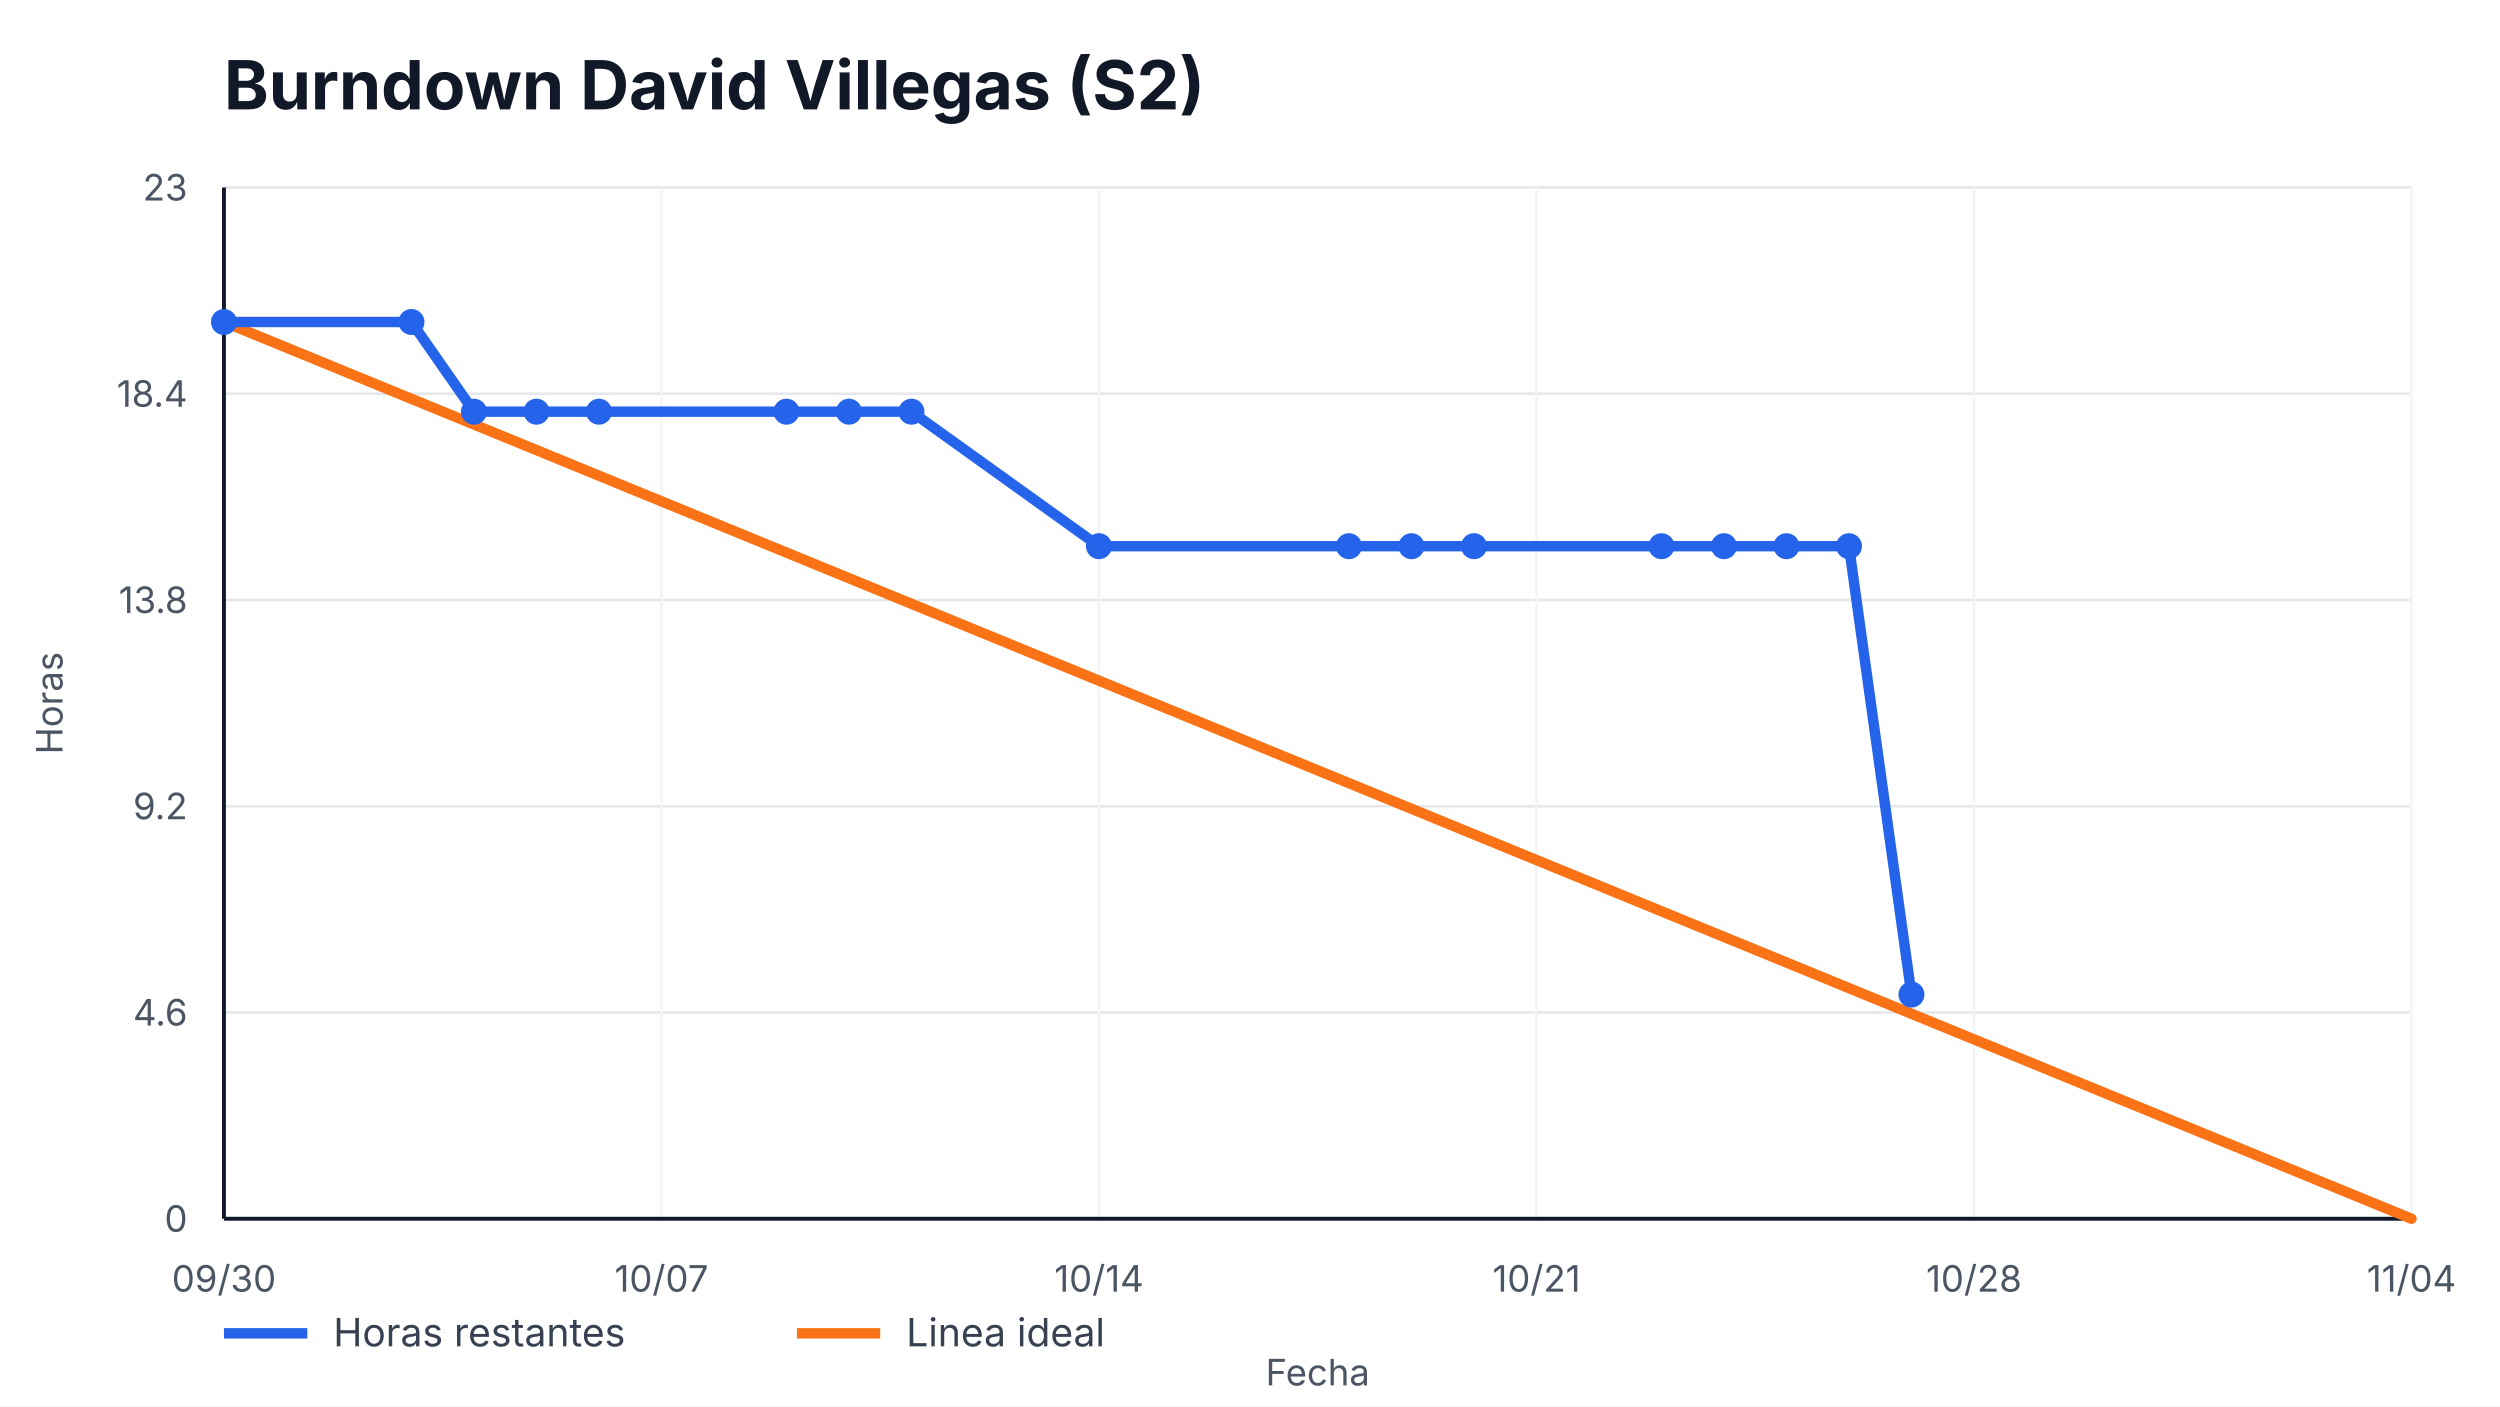
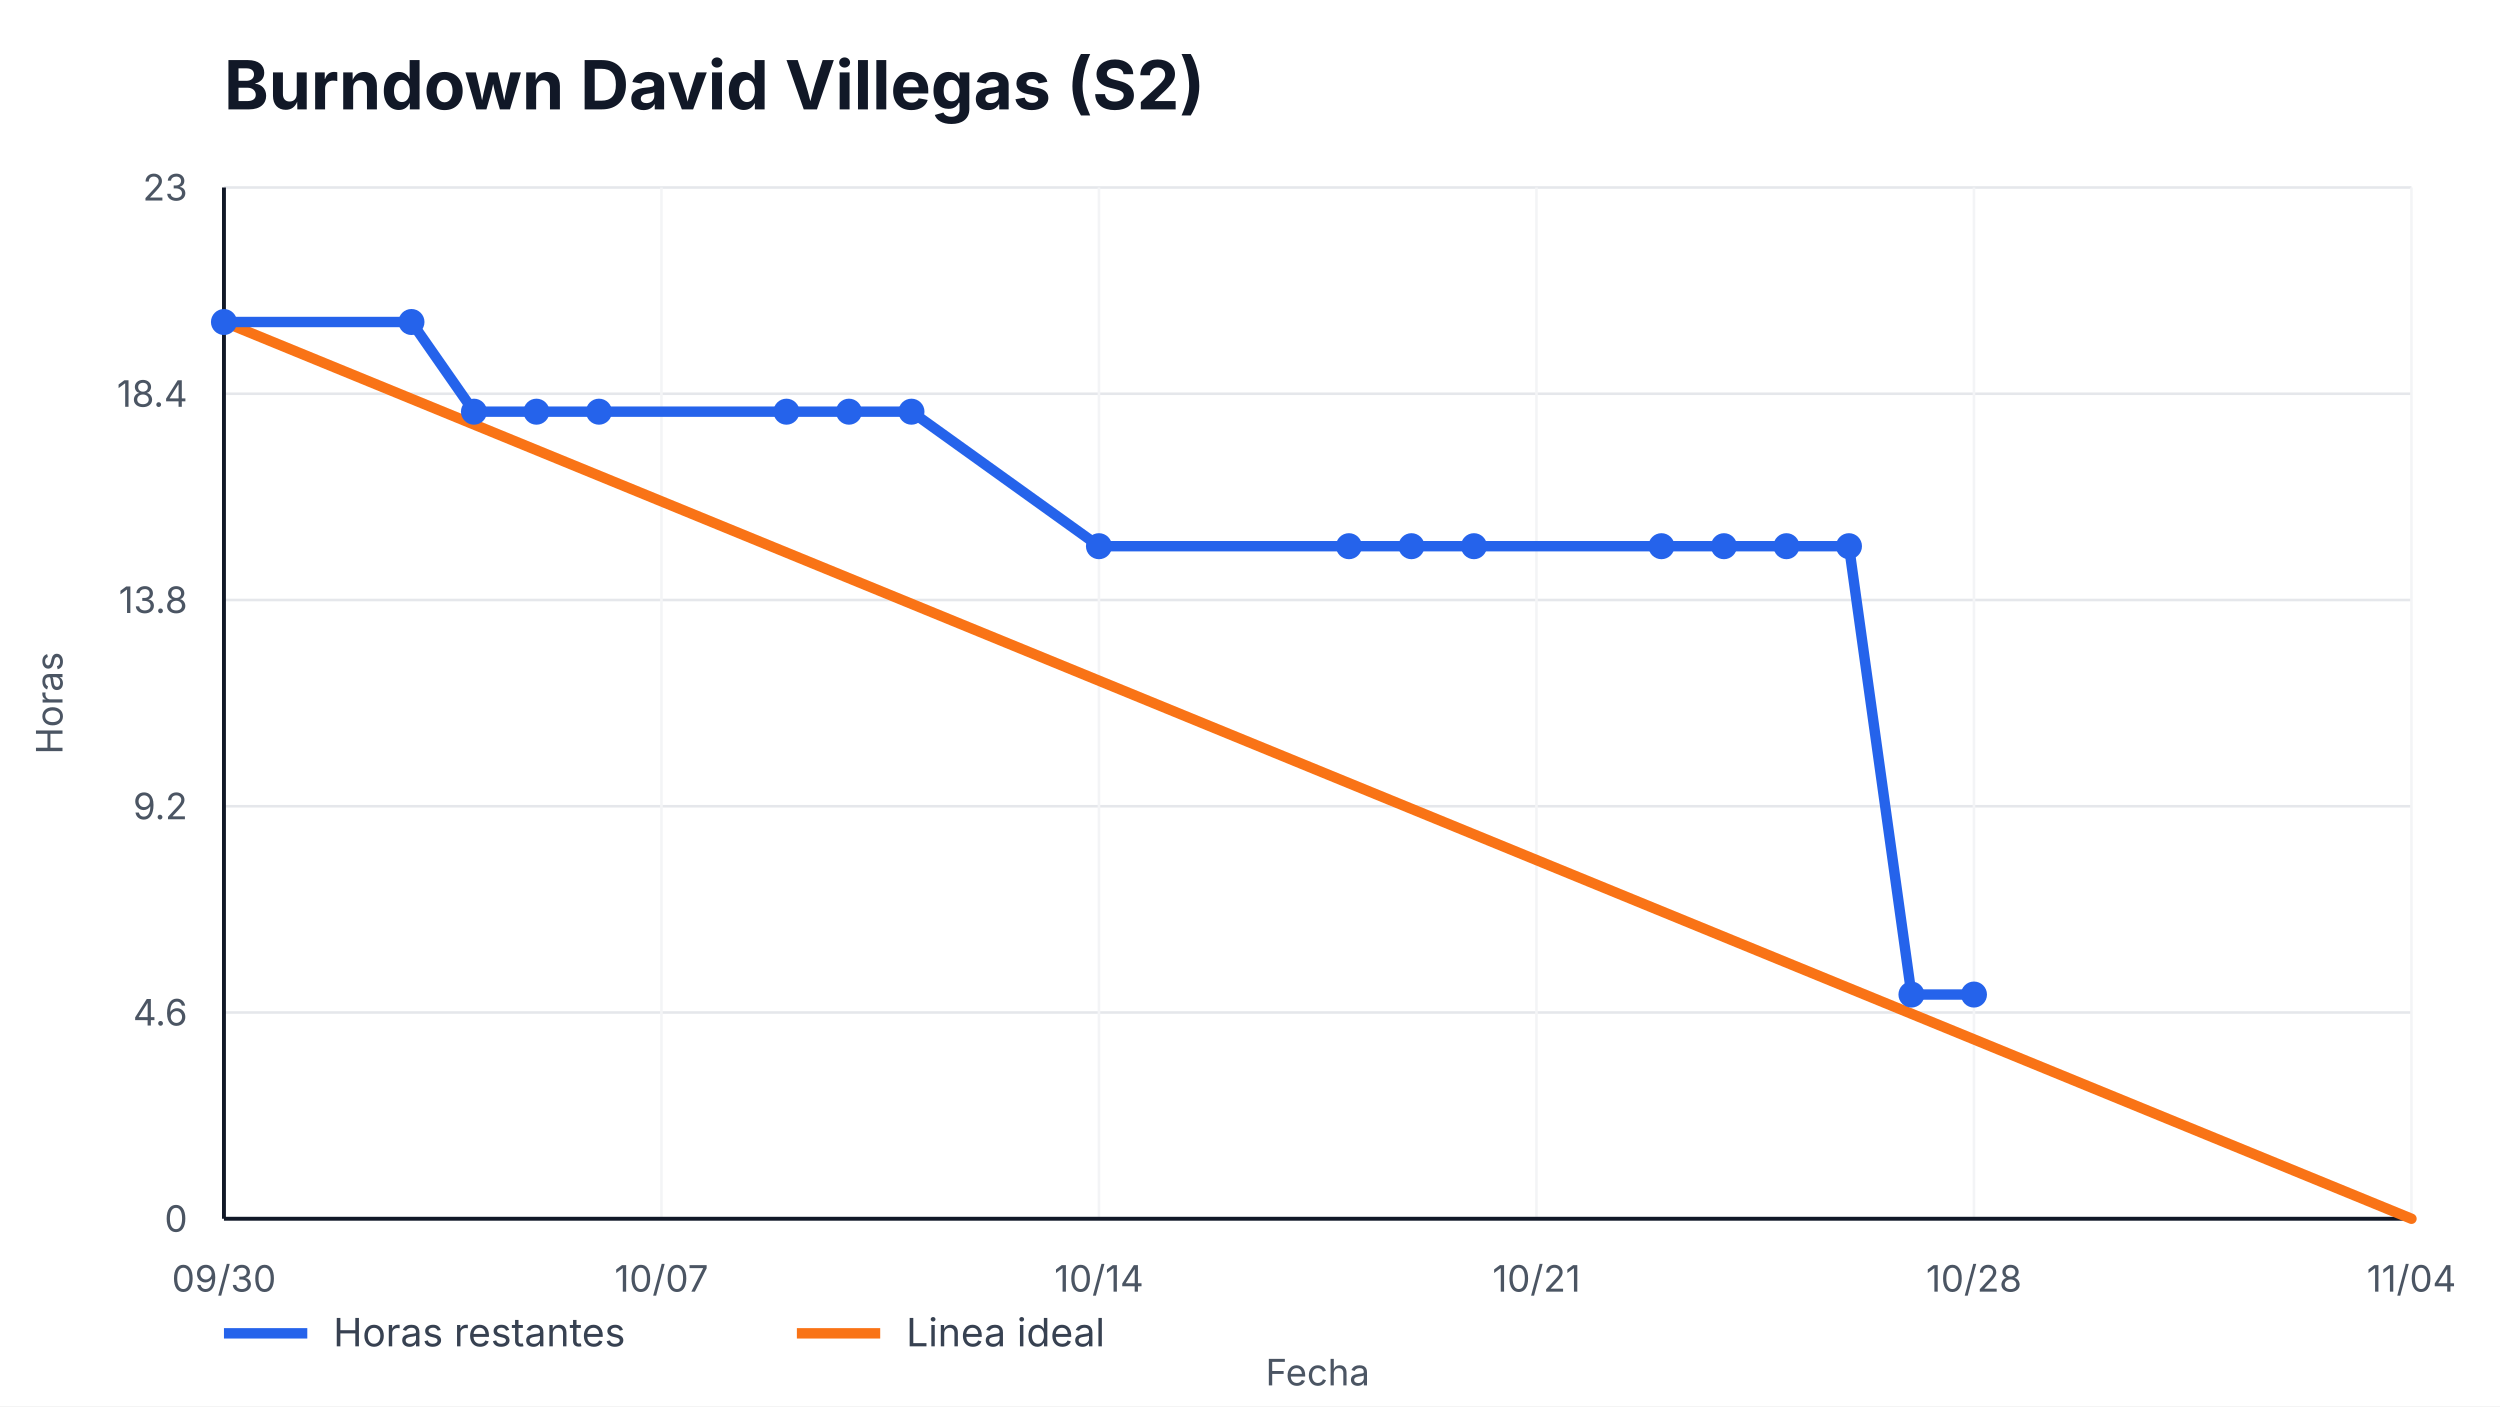
<svg xmlns="http://www.w3.org/2000/svg" width="960" height="540" viewBox="0 0 960 540" role="img" aria-label="Burndown David Villegas (S2)">
  <style>
    text { font-family: -apple-system, BlinkMacSystemFont, "Segoe UI", sans-serif; fill: #111827; }
    .title { font-size: 26px; font-weight: 700; }
    .axis { font-size: 14px; fill: #4b5563; }
    .legend { font-size: 15px; fill: #374151; }
    .overrun { font-size: 14px; font-weight: 700; fill: #b91c1c; }
  </style>
  <rect width="100%" height="100%" fill="#ffffff" />
  <text x="86" y="42" class="title">Burndown David Villegas (S2)</text>
  <g>
    <line x1="86" y1="468.00" x2="926" y2="468.00" stroke="#e5e7eb" />
    <line x1="86" y1="388.80" x2="926" y2="388.80" stroke="#e5e7eb" />
    <line x1="86" y1="309.60" x2="926" y2="309.60" stroke="#e5e7eb" />
    <line x1="86" y1="230.40" x2="926" y2="230.40" stroke="#e5e7eb" />
    <line x1="86" y1="151.20" x2="926" y2="151.20" stroke="#e5e7eb" />
    <line x1="86" y1="72.00" x2="926" y2="72.00" stroke="#e5e7eb" />
  </g>
  <g>
    <line x1="86.00" y1="72" x2="86.00" y2="468" stroke="#f3f4f6" />
    <text x="86.00" y="496" text-anchor="middle" class="axis">09/30</text>
    <line x1="254.00" y1="72" x2="254.00" y2="468" stroke="#f3f4f6" />
    <text x="254.00" y="496" text-anchor="middle" class="axis">10/07</text>
    <line x1="422.00" y1="72" x2="422.00" y2="468" stroke="#f3f4f6" />
    <text x="422.00" y="496" text-anchor="middle" class="axis">10/14</text>
    <line x1="590.00" y1="72" x2="590.00" y2="468" stroke="#f3f4f6" />
    <text x="590.00" y="496" text-anchor="middle" class="axis">10/21</text>
    <line x1="758.00" y1="72" x2="758.00" y2="468" stroke="#f3f4f6" />
    <text x="758.00" y="496" text-anchor="middle" class="axis">10/28</text>
    <line x1="926.00" y1="72" x2="926.00" y2="468" stroke="#f3f4f6" />
    <text x="926.00" y="496" text-anchor="middle" class="axis">11/04</text>
  </g>
  <line x1="86" y1="468" x2="926" y2="468" stroke="#111827" stroke-width="1.5" />
  <line x1="86" y1="72" x2="86" y2="468" stroke="#111827" stroke-width="1.5" />
  <g>
    <text x="72" y="473.00" text-anchor="end" class="axis">0</text>
    <text x="72" y="393.80" text-anchor="end" class="axis">4.6</text>
    <text x="72" y="314.60" text-anchor="end" class="axis">9.2</text>
    <text x="72" y="235.40" text-anchor="end" class="axis">13.8</text>
    <text x="72" y="156.20" text-anchor="end" class="axis">18.4</text>
    <text x="72" y="77.00" text-anchor="end" class="axis">23</text>
  </g>
  <polyline points="86.00,123.65 926.00,468.00" fill="none" stroke="#f97316" stroke-width="4" stroke-linecap="round" />
-   <polyline points="86.00,123.65 158.00,123.65 182.00,158.09 206.00,158.09 230.00,158.09 302.00,158.09 326.00,158.09 350.00,158.09 422.00,209.74 518.00,209.74 542.00,209.74 566.00,209.74 638.00,209.74 662.00,209.74 686.00,209.74 710.00,209.74 734.00,381.91" fill="none" stroke="#2563eb" stroke-width="4" stroke-linecap="round" stroke-linejoin="round" />
+   <polyline points="86.00,123.65 158.00,123.65 182.00,158.09 206.00,158.09 230.00,158.09 302.00,158.09 326.00,158.09 350.00,158.09 422.00,209.74 518.00,209.74 542.00,209.74 566.00,209.74 638.00,209.74 662.00,209.74 686.00,209.74 710.00,209.74 734.00,381.91 758.00,381.91" fill="none" stroke="#2563eb" stroke-width="4" stroke-linecap="round" stroke-linejoin="round" />
  <g>
    <circle cx="86.00" cy="123.65" r="5" fill="#2563eb" />
    <circle cx="158.00" cy="123.65" r="5" fill="#2563eb" />
    <circle cx="182.00" cy="158.09" r="5" fill="#2563eb" />
    <circle cx="206.00" cy="158.09" r="5" fill="#2563eb" />
    <circle cx="230.00" cy="158.09" r="5" fill="#2563eb" />
    <circle cx="302.00" cy="158.09" r="5" fill="#2563eb" />
    <circle cx="326.00" cy="158.09" r="5" fill="#2563eb" />
    <circle cx="350.00" cy="158.09" r="5" fill="#2563eb" />
    <circle cx="422.00" cy="209.74" r="5" fill="#2563eb" />
    <circle cx="518.00" cy="209.74" r="5" fill="#2563eb" />
    <circle cx="542.00" cy="209.74" r="5" fill="#2563eb" />
    <circle cx="566.00" cy="209.74" r="5" fill="#2563eb" />
    <circle cx="638.00" cy="209.74" r="5" fill="#2563eb" />
    <circle cx="662.00" cy="209.74" r="5" fill="#2563eb" />
    <circle cx="686.00" cy="209.74" r="5" fill="#2563eb" />
    <circle cx="710.00" cy="209.74" r="5" fill="#2563eb" />
    <circle cx="734.00" cy="381.91" r="5" fill="#2563eb" />
+     <circle cx="758.00" cy="381.91" r="5" fill="#2563eb" />
  </g>
  <line x1="86" y1="512" x2="118" y2="512" stroke="#2563eb" stroke-width="4" />
  <text x="128" y="517" class="legend">Horas restantes</text>
  <line x1="306" y1="512" x2="338" y2="512" stroke="#f97316" stroke-width="4" />
  <text x="348" y="517" class="legend">Linea ideal</text>
  <text x="506.0" y="532" text-anchor="middle" class="axis">Fecha</text>
  <text x="24" y="270.0" transform="rotate(-90 24,270.0)" text-anchor="middle" class="axis">Horas</text>
</svg>
